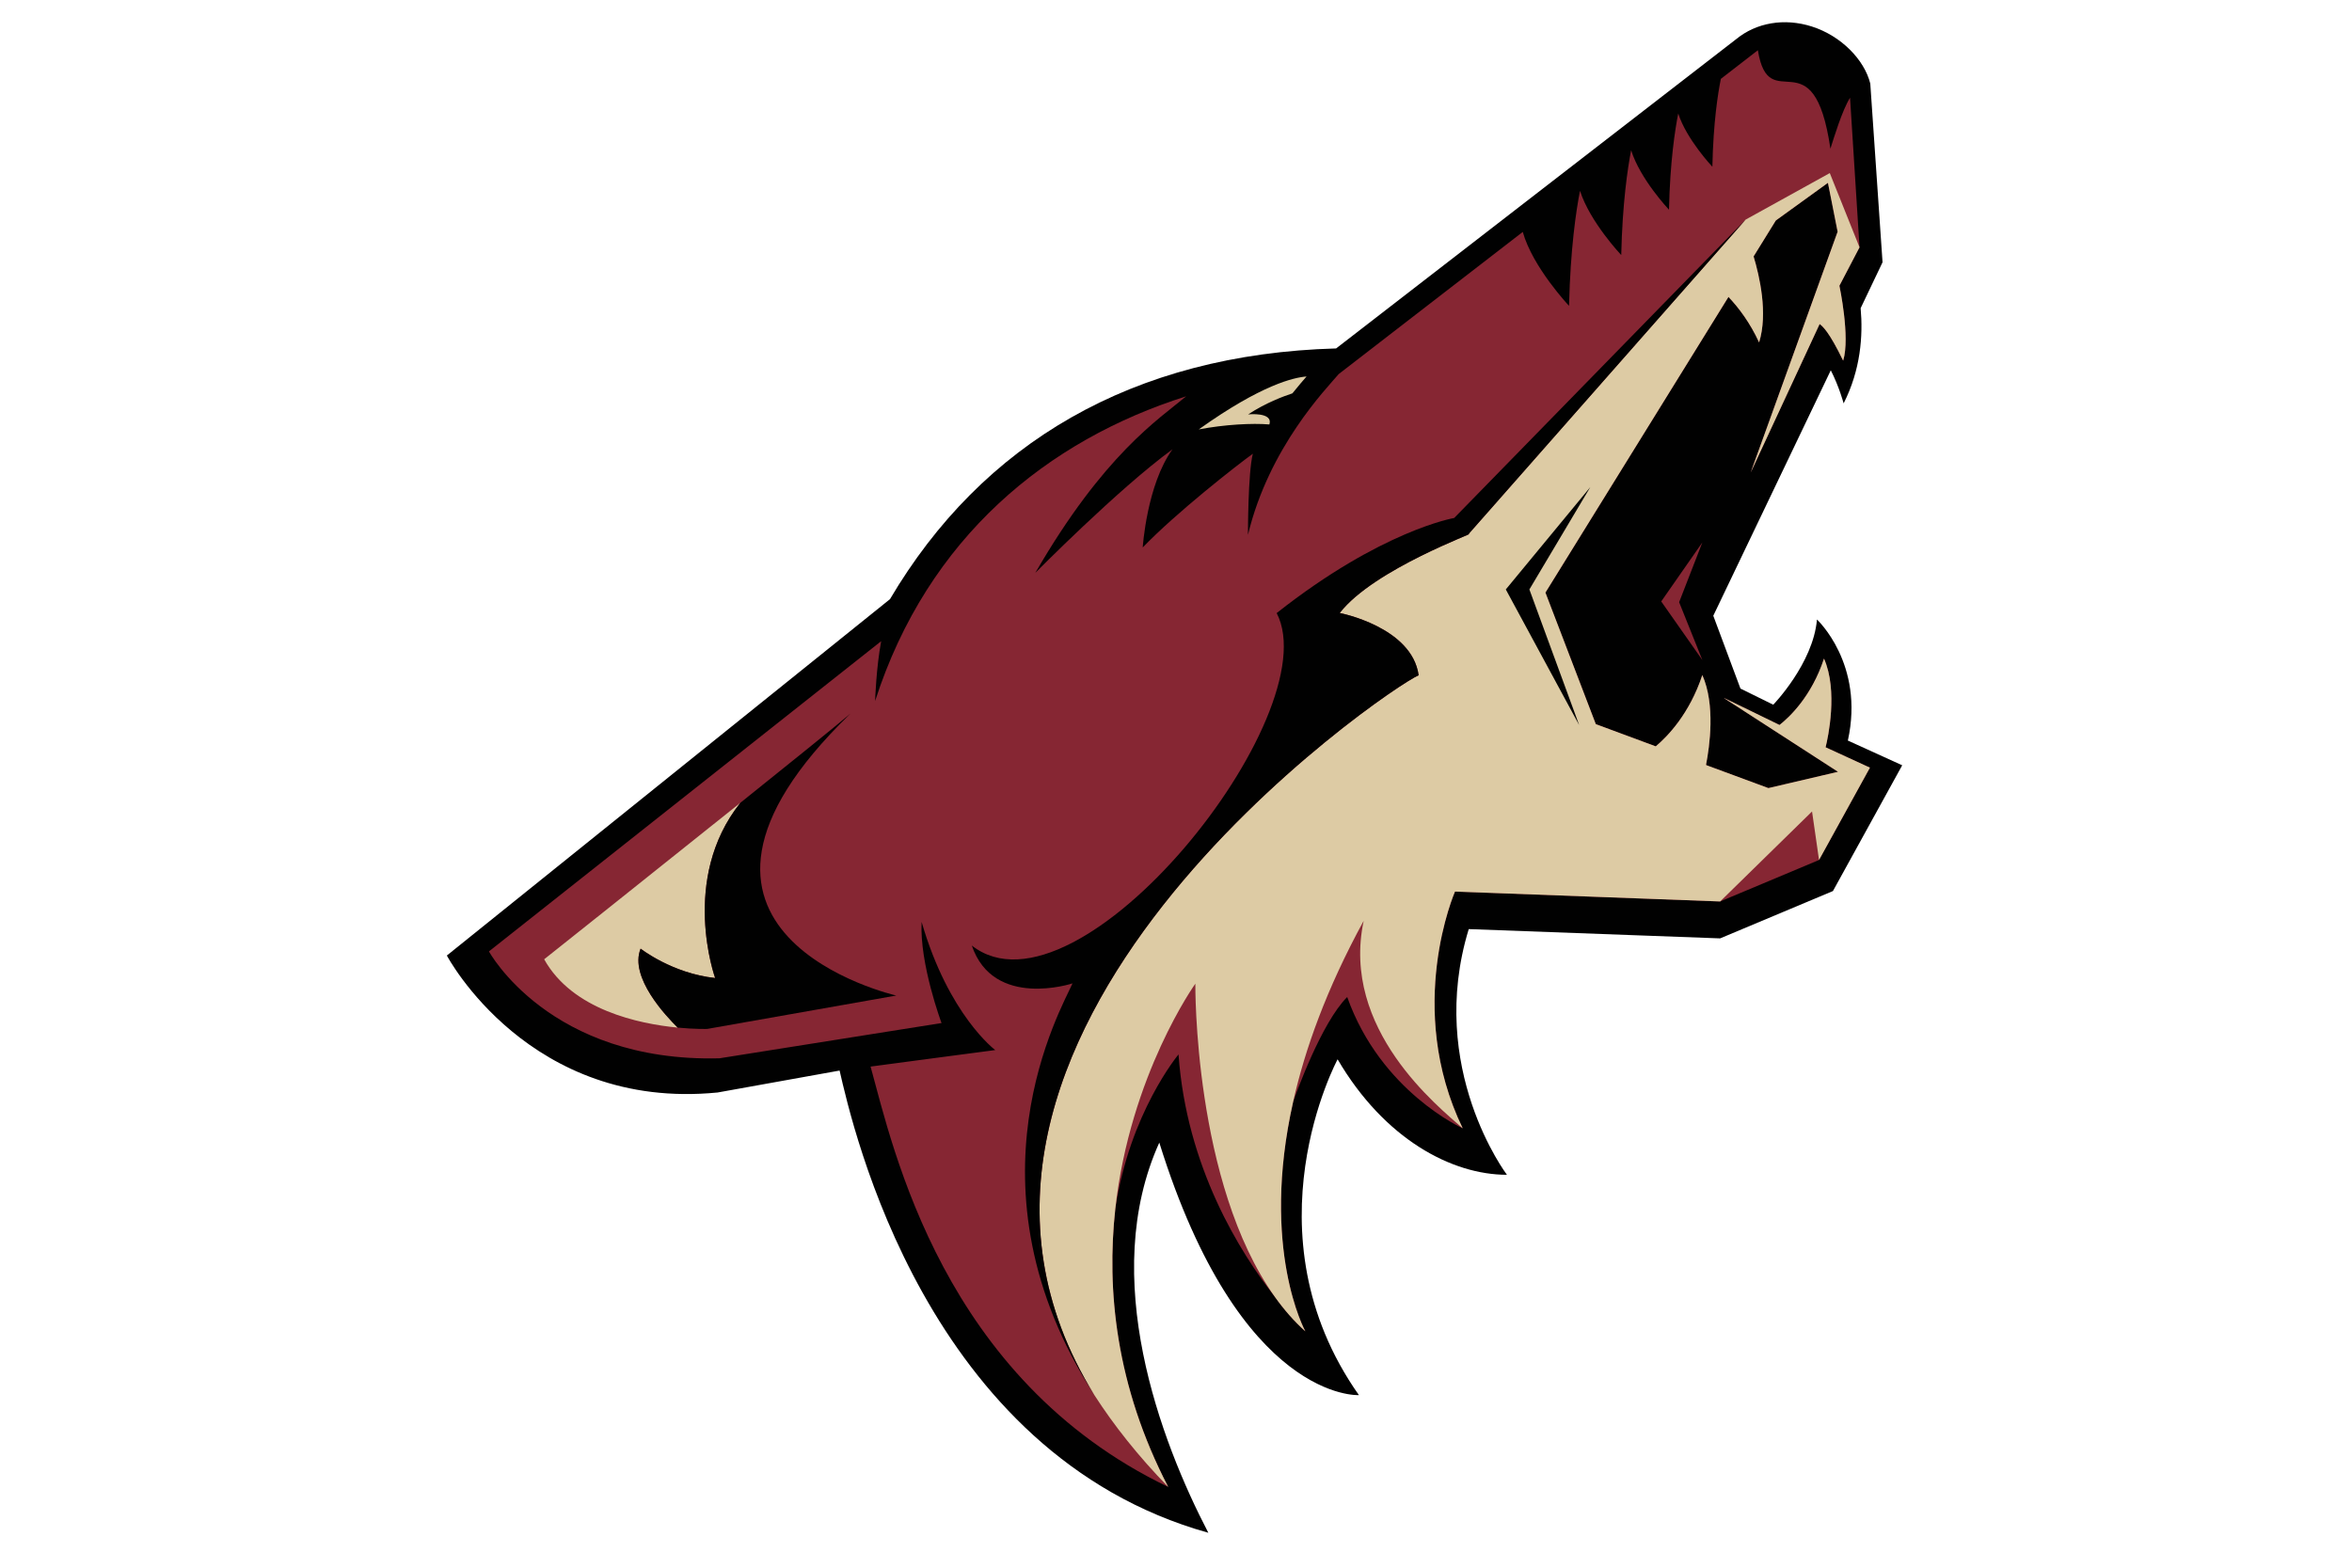
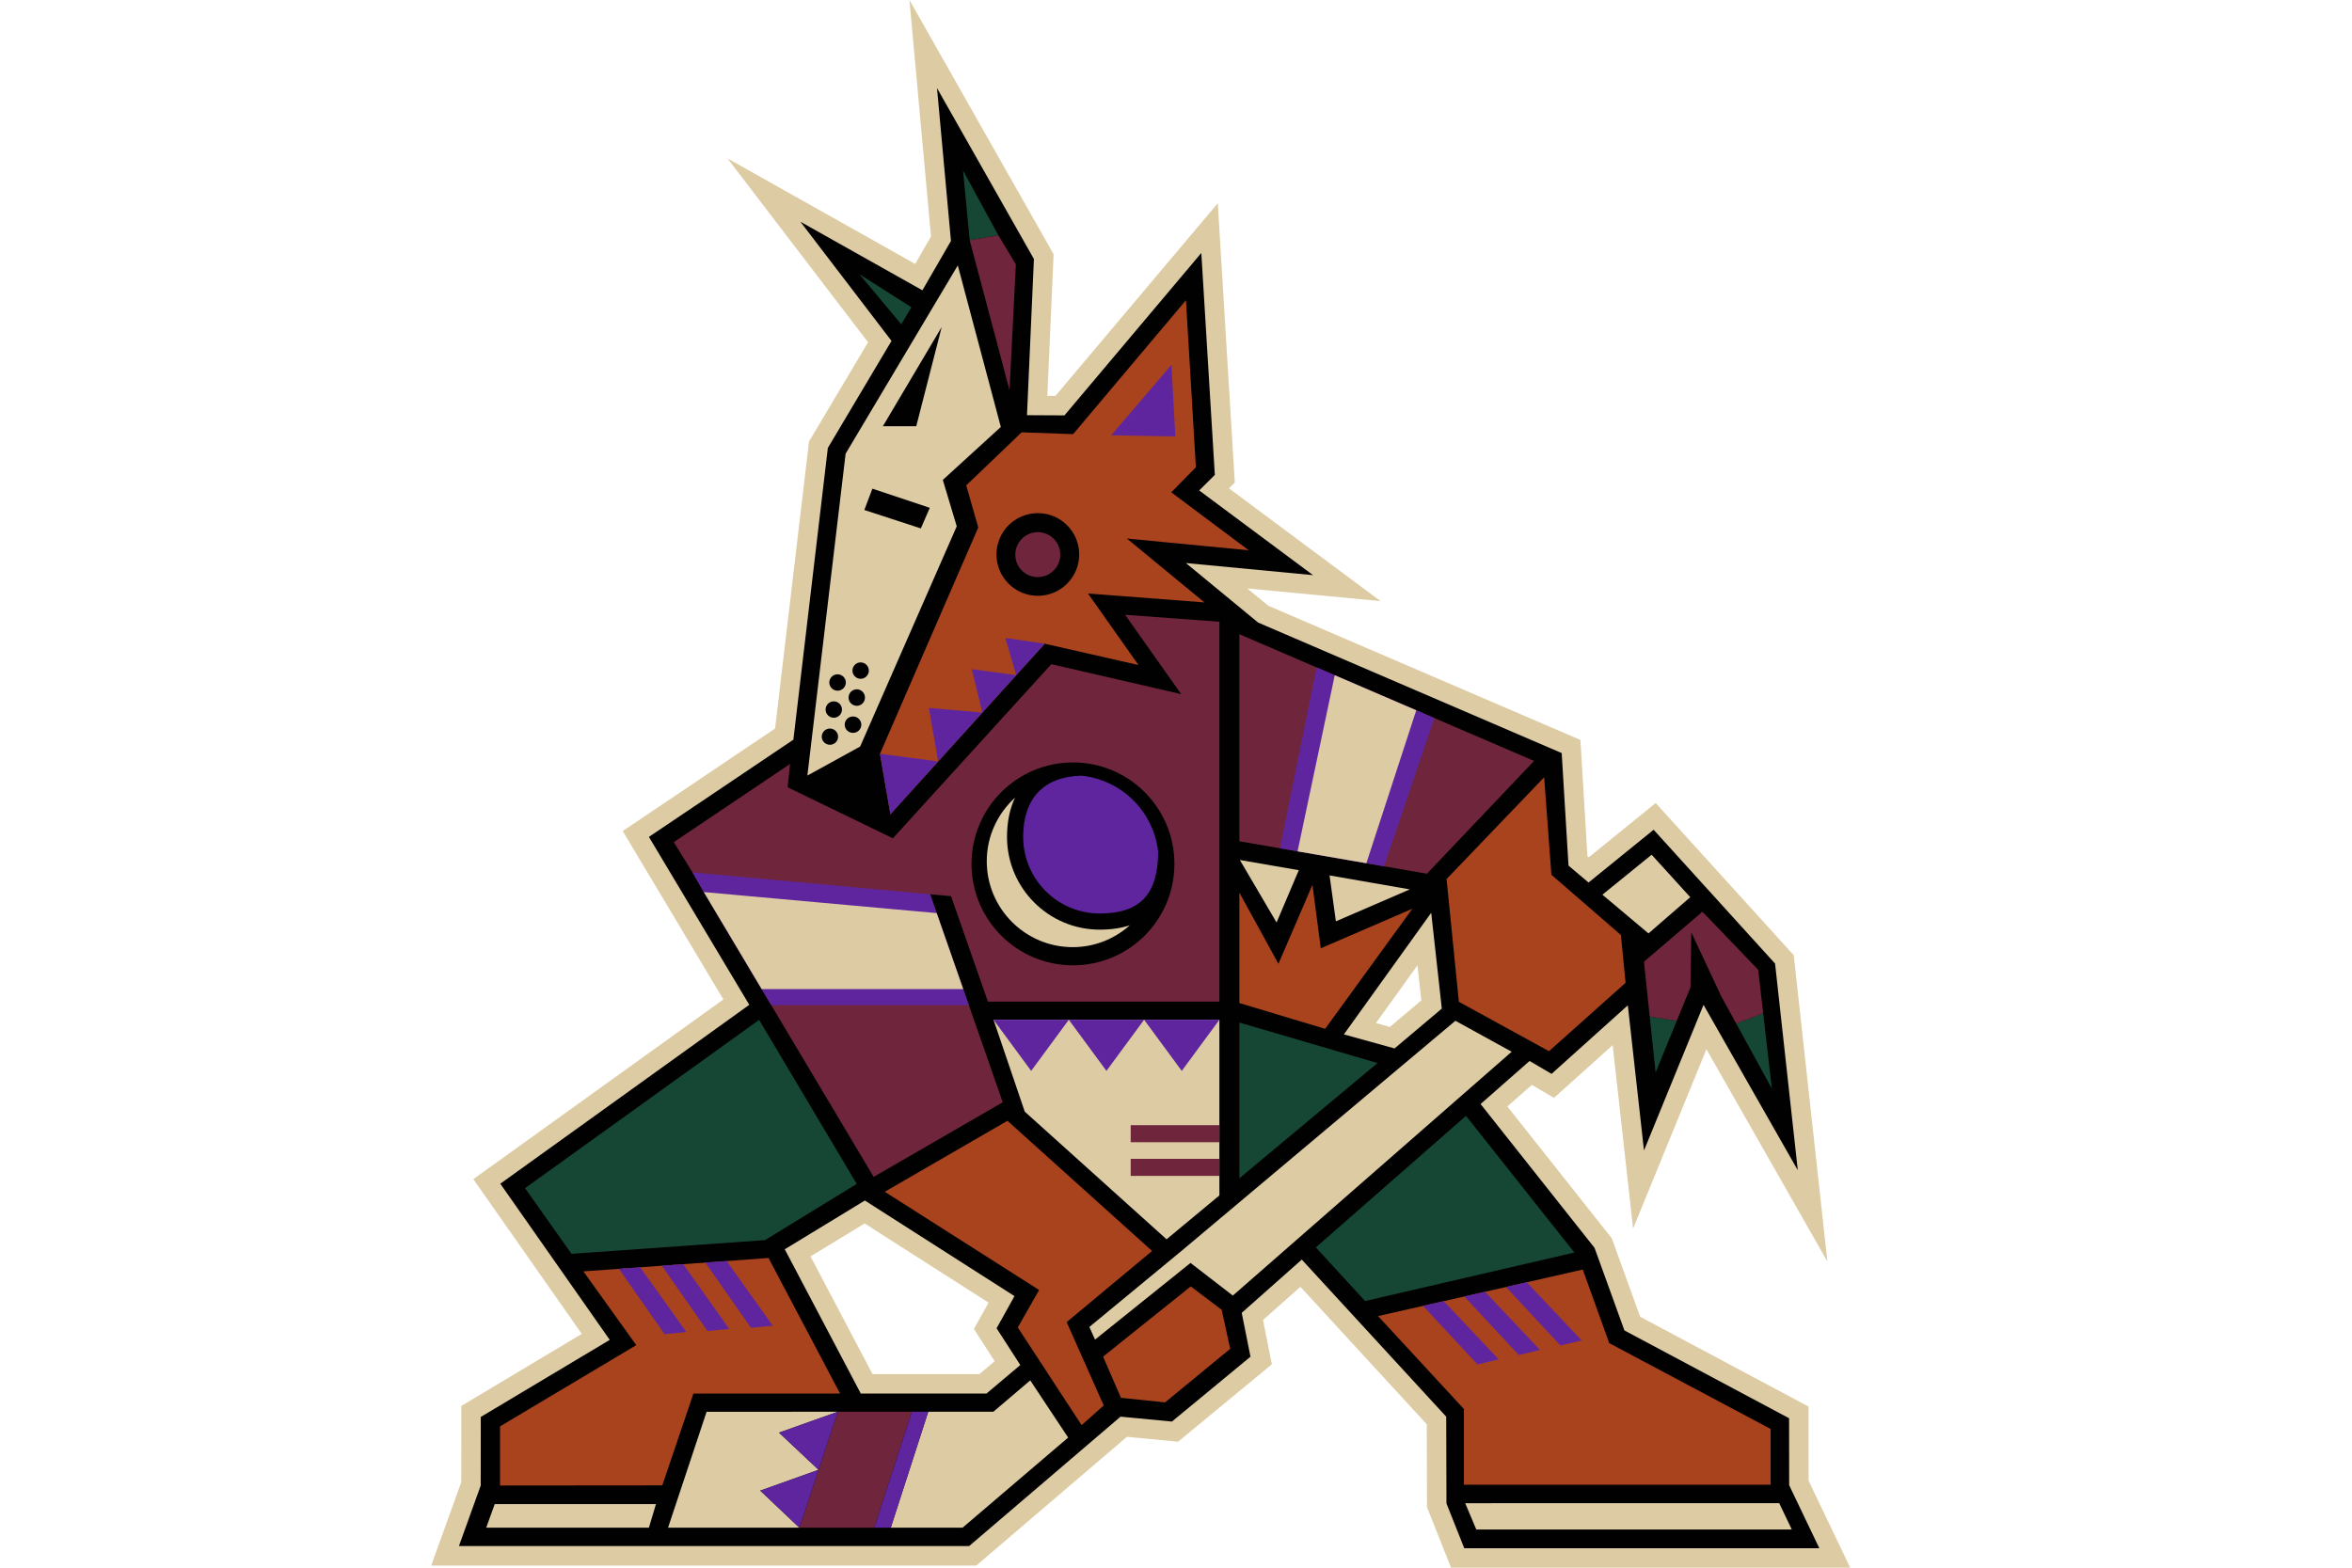
<svg xmlns="http://www.w3.org/2000/svg" width="100%" height="100%" viewBox="0 0 960 640" version="1.1" xml:space="preserve" style="fill-rule:evenodd;clip-rule:evenodd;stroke-linejoin:round;stroke-miterlimit:2;">
-   <path d="M741.62,252.91C740.079,270.888 723.772,287.693 723.772,287.693L710.389,281.101L699.302,251.375L747.259,151.171C750.701,157.888 752.504,164.675 752.504,164.675C759.474,150.932 760.451,137.044 759.447,125.815L768.384,107.073L763.382,34.119C760.955,24.339 751.429,14.606 739.528,10.822C728.244,7.229 716.828,9.285 708.698,15.94L545.355,142.244C462.28,144.578 400.882,180.909 363.26,244.599L182.39,390.087C182.39,390.087 215.908,453.627 292.911,446.004L342.691,437.051C348.041,460.151 377.848,593.469 493.196,625.749C473.656,588.194 448.406,521.292 473.184,466.461C506.23,572.507 554.659,569.547 554.659,569.547C507.804,503.11 545.964,432.457 545.964,432.457C565.064,465.067 592.604,479.604 615.08,479.604C615.08,479.604 582.1,436.143 599.488,379.301L702.102,383.088L748.137,363.765L776.41,312.425L754.228,302.328C761.152,270.983 741.62,252.909 741.62,252.909L741.62,252.91Z" style="fill:rgb(1,1,1);fill-rule:nonzero;" />
+   <path d="M738.213,604.517L738.176,574.205L669.466,537.575L657.866,505.509L615.239,451.7L625.25,442.898L634.28,448.193L658.232,426.664L666.569,501.574L696.499,428.343L745.883,515.017L732.137,389.952L675.787,327.837L648.489,349.972L647.934,349.504L645.065,302.072L517.681,247.297L509.108,240.229L563.488,245.404L501.614,199.358L504,196.993L497.057,82.957L430.795,161.612L427.484,161.596L430.043,103.792L371.2,0L380.001,96.575L373.546,107.745L296.938,64.677L354.309,139.731L330.204,180.263L316.365,297.417L254.175,339.27L295.262,408.018L193.197,481.378L237.465,544.556L188.295,573.954L188.267,605.051L176.016,639.121L398.492,639.121L459.963,586.571L480.853,588.568L519.125,556.963L515.51,538.88L530.772,525.34L582.355,581.458L582.448,615.3L592.26,640L755.193,640L738.212,604.517L738.213,604.517ZM399.748,560.962L356.138,560.962L330.82,512.915L352.902,499.472L403.498,531.797L397.513,542.546L405.987,555.7L399.747,560.962L399.748,560.962ZM567.284,419.244L561.613,417.674L578.548,394.088L580.131,408.415L567.284,419.245L567.284,419.244Z" style="fill:rgb(221,203,164);fill-rule:nonzero;" />
+   <path d="M416.45,557.27L402.65,568.906L351.344,568.906L320.311,510.012L353.003,490.108L414.078,529.131L406.772,542.25L416.45,557.27M530.12,355.248L521.054,376.605L506.064,351.087L530.12,355.248M575.436,363.087L545.256,376.128L542.681,357.39L575.436,363.087M588.494,411.756L569.2,428.019L548.518,422.289L584.168,372.634L588.493,411.756M730.236,578.976L663.034,543.15L650.833,509.429L604.325,450.718L624.314,433.141L633.288,438.401L664.418,410.423L671.015,469.693L695.321,410.228L733.794,477.753L724.521,393.38L674.951,338.742L648.389,360.282L640.208,353.382L637.428,307.437L513.501,254.147L484.044,229.864L535.934,234.801L489.461,200.219L495.851,193.885L490.333,103.268L434.473,169.578L419.181,169.498L422.003,105.723L382.455,35.963L388.143,98.363L376.496,118.517L326.691,90.517L363.884,139.174L337.895,182.873L323.83,301.97L264.86,341.655L305.829,410.208L204.209,483.246L248.875,546.991L196.238,578.462L196.212,606.44L187.318,631.176L395.562,631.176L457.366,578.342L478.335,580.345L510.405,553.861L506.828,535.961L531.339,514.219L590.294,578.351L590.391,613.768L597.656,632.055L742.585,632.055L730.27,606.325L730.238,578.975" style="fill:rgb(1,1,1);fill-rule:nonzero;" />
  <g>
-     <path d="M745.055,305.033L745.147,305.033C746.097,301.289 750.301,282.021 744.491,268.878C739.41,284.317 730.368,292.801 726.342,295.965L703.702,284.952L703.8,285.067L750.216,315.084L721.844,321.726L721.785,321.716L721.765,321.726L696.417,312.36C696.489,312.36 696.489,312.314 696.496,312.314L696.332,312.284C697.827,304.571 700.2,287.772 694.83,275.589C689.611,291.401 680.661,300.633 675.816,304.699L651.346,295.624L630.783,241.92L705.491,121.22C709.741,125.678 714.291,131.746 718.001,139.785C721.701,127.924 718.159,112.682 715.753,104.683L724.821,90.015L746.098,74.637L750.052,94.589L714.566,192.911L742.708,132.274C743.928,133.228 746.511,135.28 752.308,147.23C755.271,137.742 750.78,116.65 750.78,116.65L758.989,100.962L755.12,39.902C751.875,45.108 748.524,56.255 747.108,60.707C740.23,13.714 722.028,48.61 717.498,20.504L702.39,32.198C701.197,38.098 699.302,50.019 698.928,68.073C698.928,68.073 688.365,56.913 684.995,46.324C683.684,52.924 681.658,65.965 681.218,85.613C681.218,85.613 669.39,73.093 665.77,61.323C664.348,68.696 662.21,82.905 661.731,104.126C661.731,104.126 648.985,90.671 644.901,77.902C643.301,86.016 640.979,101.638 640.422,124.858C640.422,124.858 625.584,109.148 621.538,94.681L546.398,152.721C541.414,158.632 517.987,182.499 509.371,218.345C509.371,218.345 509.351,193.035 511.365,185.233C504.768,189.98 479.957,209.408 466.418,223.496C466.418,223.496 468.057,197.95 478.554,183.437C456.392,199.603 422.585,233.858 422.585,233.858C450.531,185.538 472.902,171.153 484.147,161.793C427.719,179.657 378.694,219.276 357.187,286.179C357.187,286.179 357.607,272.806 359.66,261.758L199.569,388.406C199.569,388.406 224.223,433.795 293.646,432.045L384.3,417.652C384.3,417.652 375.271,393.451 376.17,376.367C387.192,414.505 406.226,428.684 406.226,428.684C406.226,428.684 355.339,435.388 355.339,435.428C364.558,468.818 384.785,562.839 476.817,607.038C455.376,565.658 451.619,526.41 455.225,493.528C461.041,454.328 481.032,430.461 481.032,430.461C484.285,476.489 506.112,511.29 520.36,529.445C524.058,534.632 528.195,539.389 532.798,543.516C532.798,543.516 514.268,509.975 527.816,449.794C529.022,446.397 539.316,417.586 549.879,407.02C563.596,445.699 597.022,460.625 597.022,460.625C573.155,411.263 593.875,363.978 593.875,363.978C593.875,363.978 701.282,367.984 702.102,368.018L742.465,351.084L763.237,313.393L745.055,305.033Z" style="fill:rgb(134,38,51);fill-rule:nonzero;" />
-     <path d="M678.051,245.533L694.837,269.453L685.362,245.841L694.837,221.443L678.051,245.533Z" style="fill:rgb(134,38,51);fill-rule:nonzero;" />
+     <path d="M537.076,509.24L557.166,531.136L642.598,511.34L598.363,455.545L537.076,509.24ZM505.869,417.446L505.869,481.044L562.256,433.984L505.869,417.446ZM214.306,485.07L233.266,511.865L312.244,506.269L349.69,483.322L309.842,416.36L214.306,485.07ZM675.764,437.83L684.382,416.766L673.358,414.968L675.764,437.83ZM719.667,413.663L708.668,417.881L723.204,444.408L719.667,413.663ZM367.843,132.386L371.995,125.416L350.78,111.944L367.843,132.386ZM395.785,98.049L407.505,96.076L393.085,69.639L395.785,98.049Z" style="fill:rgb(21,71,52);fill-rule:nonzero;" />
  </g>
  <g>
-     <path d="M518.105,173.28C519.757,168.094 509.443,169.176 509.443,169.176C516.563,164.501 523.849,161.78 527.507,160.583C530.071,157.423 532.215,154.895 533.29,153.695C528.209,154.098 515.075,156.911 489.294,175.303C499.779,173.303 511.122,172.683 518.104,173.28L518.105,173.28ZM745.055,305.033L745.147,305.033C746.097,301.289 750.301,282.021 744.491,268.878C739.41,284.317 730.368,292.801 726.342,295.965L703.702,284.952L703.8,285.067L750.216,315.084L721.844,321.726L721.785,321.716L721.765,321.726L696.417,312.36C696.489,312.36 696.489,312.314 696.496,312.314L696.332,312.284C697.827,304.571 700.2,287.772 694.83,275.59C689.611,291.401 680.661,300.633 675.816,304.699L651.346,295.624L630.783,241.92L705.491,121.22C709.741,125.678 714.291,131.746 718.001,139.785C721.701,127.924 718.159,112.683 715.753,104.683L724.821,90.016L746.098,74.636L750.052,94.589L714.566,192.911L742.708,132.274C743.928,133.228 746.511,135.28 752.308,147.23C755.271,137.743 750.78,116.65 750.78,116.65L758.989,100.963L746.852,70.66L712.482,89.668L599.395,218.04C603.723,216.962 560.821,232.187 546.823,250.247C546.823,250.247 576.296,255.932 579.036,275.675C567.522,280.3 356.472,423.458 446.674,569.515C454.575,581.785 464.469,594.355 476.816,607.039C455.375,565.659 451.618,526.409 455.224,493.528C461.269,438.729 487.896,401.588 487.896,401.588C487.896,401.588 487.077,482.932 520.359,529.446C524.057,534.632 528.195,539.389 532.797,543.516C532.797,543.516 514.267,509.975 527.815,449.794C532.607,428.418 541.426,403.703 556.605,375.918C547.157,420.268 587.206,451.885 597.021,460.625C573.154,411.263 593.874,363.978 593.874,363.978C593.874,363.978 701.281,367.984 702.101,368.018L739.611,331.279L742.464,351.084L763.236,313.392L745.054,305.032L745.055,305.033ZM222.111,391.622C233.631,412.318 260.763,417.983 276.598,419.514C272.015,414.98 256.751,399.004 261.472,387.278C261.472,387.278 274.369,397.408 291.895,399.267C291.895,399.267 277.352,358.913 302.17,327.752C265.832,356.871 222.111,391.622 222.111,391.622Z" style="fill:rgb(221,203,164);fill-rule:nonzero;" />
+     <path d="M656.831,548.325L646.025,518.287L562.475,537.284L597.513,575.224L597.513,606.133L722.71,606.133L722.71,583.363L656.831,548.325ZM632.244,429.142L663.5,401.226L661.592,381.716L633.219,357.11L630.272,317.31L590.438,358.873L595.452,408.97L632.244,429.142ZM539.09,387.136L535.692,361.253L521.811,393.467L505.869,364.42L505.869,409.487L540.872,420.018L576.466,370.996L539.09,387.136ZM470.242,510.703L411.202,457.557L361.132,486.534L424.128,526.634L415.42,541.918L441.48,581.813L450.492,573.773L435.375,539.743L470.242,510.703Z" style="fill:rgb(169,67,30);fill-rule:nonzero;" />
+     <path d="M486.03,525.171L450.238,553.838L457.536,570.65L475.522,572.517L502.129,550.641L498.631,534.705L486.03,525.171ZM238.125,519.038L259.708,549.148L204.101,582.309L204.107,606.453L270.328,606.393L283.032,568.906L342.889,568.906L313.677,513.569L238.125,519.038ZM459.934,219.846L509.705,224.653L478.071,200.99L488.114,190.751L484.06,122.566L438.017,177.235L416.993,176.495L394.382,198.145L399.292,215.334L359.175,307.729L363.437,332.401L382.927,310.861L400.981,290.907L400.983,290.904L414.793,275.641L426.422,262.788L464.699,271.498L444.061,242.288L491.607,245.926L459.934,219.846ZM423.607,243.239C414.288,243.239 406.727,235.685 406.727,226.36C406.727,217.036 414.288,209.48 423.607,209.48C432.933,209.48 440.49,217.036 440.49,226.36C440.49,235.685 432.933,243.239 423.607,243.239Z" style="fill:rgb(169,67,30);fill-rule:nonzero;" />
  </g>
  <g>
-     <path d="M599.396,218.04L712.48,89.668L593.547,211.464C593.547,211.464 563.95,216.454 521.088,250.284C542.555,291.506 440.053,420.111 396.653,386.006C405.518,412.145 437.758,401.46 437.758,401.46C433.424,411.485 391.348,483.699 446.675,569.514C356.473,423.458 567.523,280.3 579.037,275.674C576.297,255.932 546.824,250.247 546.824,250.247C560.822,232.187 603.724,216.962 599.396,218.04Z" style="fill:rgb(1,1,1);fill-rule:nonzero;" />
-     <path d="M649.11,198.842L614.614,240.638L644.553,295.994L624.24,240.638L649.11,198.842ZM347.123,291.322C340.363,297.069 322.378,311.53 302.17,327.752C277.352,358.913 291.895,399.267 291.895,399.267C274.369,397.408 261.472,387.278 261.472,387.278C256.751,399.005 272.015,414.981 276.598,419.514C283.837,420.216 288.695,420.049 288.695,420.049L365.823,406.424C365.823,406.424 254.463,381.074 347.123,291.323L347.123,291.322Z" style="fill:rgb(1,1,1);fill-rule:nonzero;" />
+     <path d="M261.29,517.361L252.61,517.989L252.611,517.989L271.285,544.671L280.16,543.806L261.305,517.385L261.29,517.361ZM278.86,516.09L270.125,516.722L270.137,516.738L288.777,543.371L297.649,542.518L278.864,516.098L278.86,516.09ZM296.615,514.806L296.585,514.808L287.883,515.436L287.883,515.438L306.524,542.071L315.396,541.217L296.615,514.806ZM478.14,148.933L453.548,177.71L479.74,178.166L478.14,148.933ZM589.285,531.19L580.857,533.104L580.812,533.116L603.056,557.021L611.724,554.951L589.301,531.209L589.285,531.19ZM606.15,527.355L597.675,529.283L597.685,529.295L619.903,553.17L628.573,551.101L606.175,527.384L606.15,527.355ZM623.166,523.486L623.16,523.488L614.688,525.414L614.689,525.416L636.914,549.301L645.584,547.231L623.166,523.486Z" style="fill:rgb(95,37,159);fill-rule:nonzero;" />
+   </g>
+   <g>
+     <path d="M497.712,416.315L405.52,416.315L418.264,453.819L476.148,505.935L497.712,488.022L497.712,416.315ZM334.088,600.046L334.092,600.032L317.962,584.865L341.939,576.343L288.407,576.349L272.674,623.665L326.264,623.665L310.303,608.54L334.088,600.046ZM420.512,563.534L405.454,576.335L378.873,576.338L363.577,623.665L392.887,623.665L435.981,586.882L420.512,563.534Z" style="fill:rgb(221,203,164);fill-rule:nonzero;" />
+   </g>
+   <g>
+     <path d="M717.625,395.891L694.863,372.201L671.005,392.616L673.358,414.968L684.382,416.766L690.012,403.001L690.335,380.626L702.545,406.708L708.668,417.881L719.667,413.663L717.625,395.891ZM423.582,235.593C428.65,235.593 432.759,231.488 432.759,226.422C432.759,221.355 428.649,217.248 423.582,217.248C418.55,217.249 414.409,221.39 414.409,226.422C414.409,231.488 418.517,235.593 423.582,235.593ZM414.64,107.925L407.505,96.076L395.785,98.049L412.062,159.292L414.639,107.925L414.64,107.925ZM461.5,459.351L461.5,466.301L497.72,466.301L497.724,459.351L461.5,459.351ZM461.5,473.093L461.5,480.04L497.713,480.04L497.716,473.093L461.5,473.093ZM403.224,408.897L497.714,408.9L497.714,253.81L459.224,250.988L482.127,283.378L429.117,271.148L364.435,342.242L321.48,321.397L322.462,311.89L275.03,343.799L282.656,356.165L287.279,364.183L310.885,403.777L314.805,410.355L356.598,480.455L409.285,449.996L395.443,410.355L393.146,403.777L382.318,372.769L379.633,365.081L388.187,365.866L403.224,408.897ZM437.947,311.264C460.819,311.264 479.36,329.805 479.36,352.676C479.36,375.547 460.82,394.09 437.947,394.09C415.076,394.09 396.535,375.547 396.535,352.676C396.535,329.805 415.075,311.264 437.947,311.264ZM585.454,293.145L578.066,289.969L544.798,275.66L537.404,272.481L505.869,258.916L505.869,343.442L522.414,346.305L529.619,347.551L557.693,352.408L564.91,353.656L582.42,356.687L626.142,310.647L585.454,293.145ZM334.103,600.001L334.088,600.046L326.264,623.665L356.882,623.665L372.167,576.34L341.94,576.343L334.103,600.001Z" style="fill:rgb(111,38,61);fill-rule:nonzero;" />
+   </g>
+   <g>
+     <path d="M420.884,437.185L436.249,416.315L405.521,416.315L420.884,437.185Z" style="fill:rgb(95,37,159);fill-rule:nonzero;" />
+     <path d="M451.614,437.185L466.979,416.315L436.249,416.315L451.614,437.185ZM482.347,437.185L497.713,416.315L466.983,416.315L482.347,437.185ZM393.146,403.777L382.319,372.769L379.633,365.08L282.656,356.165L287.279,364.182L310.885,403.777L314.805,410.355L395.443,410.355L393.146,403.777ZM578.066,289.969L544.798,275.66L537.404,272.481L522.414,346.305L529.619,347.551L557.693,352.408L564.91,353.656L585.454,293.146L578.066,289.969ZM363.437,332.4L382.927,310.86L359.174,307.729L363.437,332.4Z" style="fill:rgb(95,37,159);fill-rule:nonzero;" />
+     <path d="M382.927,310.86L400.981,290.907L379.144,289.024L382.927,310.86ZM426.422,262.788L410.346,260.446L414.792,275.641L426.422,262.788ZM396.648,273.18L400.982,290.904L414.792,275.641L396.648,273.18ZM472.716,347.755C470.929,331.371 457.824,318.337 441.399,316.677C426.069,317.037 417.625,325.869 417.625,341.678C417.625,358.908 431.645,372.926 448.877,372.926C465.301,372.926 472.656,365.155 472.716,347.755ZM334.092,600.032L334.102,600.001L341.94,576.343L317.963,584.865L334.092,600.032ZM326.264,623.665L334.088,600.045L310.303,608.54L326.264,623.665ZM356.882,623.665L363.577,623.665L378.873,576.338L372.167,576.34L356.882,623.665Z" style="fill:rgb(95,37,159);fill-rule:nonzero;" />
+   </g>
+   <g>
+     <path d="M393.146,403.777L382.319,372.769L287.279,364.182L310.885,403.777L393.146,403.777ZM578.066,289.969L544.798,275.66L529.619,347.551L557.693,352.408L578.066,289.969ZM689.908,366.268L674.139,348.936L654.045,365.252L672.855,381.062L689.908,366.268ZM726.207,613.649L598.039,613.673L602.574,624.417L731.344,624.417L726.207,613.649ZM594.04,416.729L482.455,510.499L444.637,541.723L446.951,546.888L485.929,515.584L503.199,528.912L617.01,429.37L594.04,416.729ZM198.455,623.665L264.859,623.665L267.737,614.051L201.927,614.051L198.455,623.665ZM408.504,174.298L390.937,108.351L345.153,185.201L329.544,316.618L351.081,304.766L390.507,214.862L384.82,195.922L408.504,174.298ZM338.745,304.052L338.74,304.052C336.908,304.052 335.4,302.544 335.4,300.712C335.4,300.711 335.4,300.709 335.4,300.708C335.431,298.895 336.932,297.42 338.746,297.42C340.559,297.42 342.06,298.895 342.091,300.708C342.091,302.556 340.591,304.052 338.745,304.052ZM340.32,293.016C338.484,293.016 336.973,291.505 336.973,289.669C336.973,287.833 338.484,286.322 340.32,286.322C342.156,286.322 343.667,287.833 343.667,289.669C343.667,291.505 342.156,293.016 340.32,293.016ZM341.898,281.972C341.879,281.972 341.859,281.973 341.84,281.973C340.005,281.973 338.495,280.463 338.495,278.628C338.495,276.792 340.005,275.283 341.84,275.283C341.859,275.283 341.879,275.283 341.898,275.283C343.733,275.283 345.243,276.793 345.243,278.628C345.243,280.463 343.733,281.973 341.898,281.973L341.898,281.972ZM348.128,299.19C348.128,299.19 348.127,299.19 348.127,299.19C346.29,299.19 344.779,297.679 344.779,295.842C344.779,293.996 346.279,292.499 348.128,292.499C348.155,292.498 348.183,292.498 348.21,292.498C350.045,292.498 351.556,294.008 351.556,295.844C351.556,297.68 350.045,299.19 348.21,299.19C348.183,299.19 348.155,299.19 348.128,299.189L348.128,299.19ZM349.704,288.151C347.868,288.149 346.358,286.639 346.357,284.803C346.357,284.784 346.357,284.764 346.357,284.745C346.357,282.91 347.867,281.399 349.703,281.399C351.538,281.399 353.049,282.91 353.049,284.745C353.049,284.764 353.048,284.784 353.048,284.803C353.048,284.804 353.048,284.804 353.048,284.805C353.048,286.64 351.539,288.15 349.704,288.151ZM351.281,277.111C349.445,277.111 347.934,275.6 347.934,273.764C347.934,271.928 349.445,270.417 351.281,270.417C353.117,270.417 354.628,271.928 354.628,273.764C354.628,275.6 353.117,277.111 351.281,277.111ZM375.859,215.724L352.783,208.203L356.082,199.488L379.502,207.321L375.859,215.724ZM373.98,174.004L360.364,174L384.371,133.493L373.981,174.005L373.98,174.004ZM411.025,341.678C411.025,335.52 412.16,330.136 414.31,325.636C407.235,332.059 402.759,341.296 402.759,351.582C402.759,370.928 418.498,386.668 437.844,386.668C446.792,386.668 454.942,383.274 461.147,377.742C457.56,378.909 453.481,379.527 448.877,379.527C428.006,379.527 411.025,362.549 411.025,341.678Z" style="fill:rgb(221,203,164);fill-rule:nonzero;" />
  </g>
</svg>
